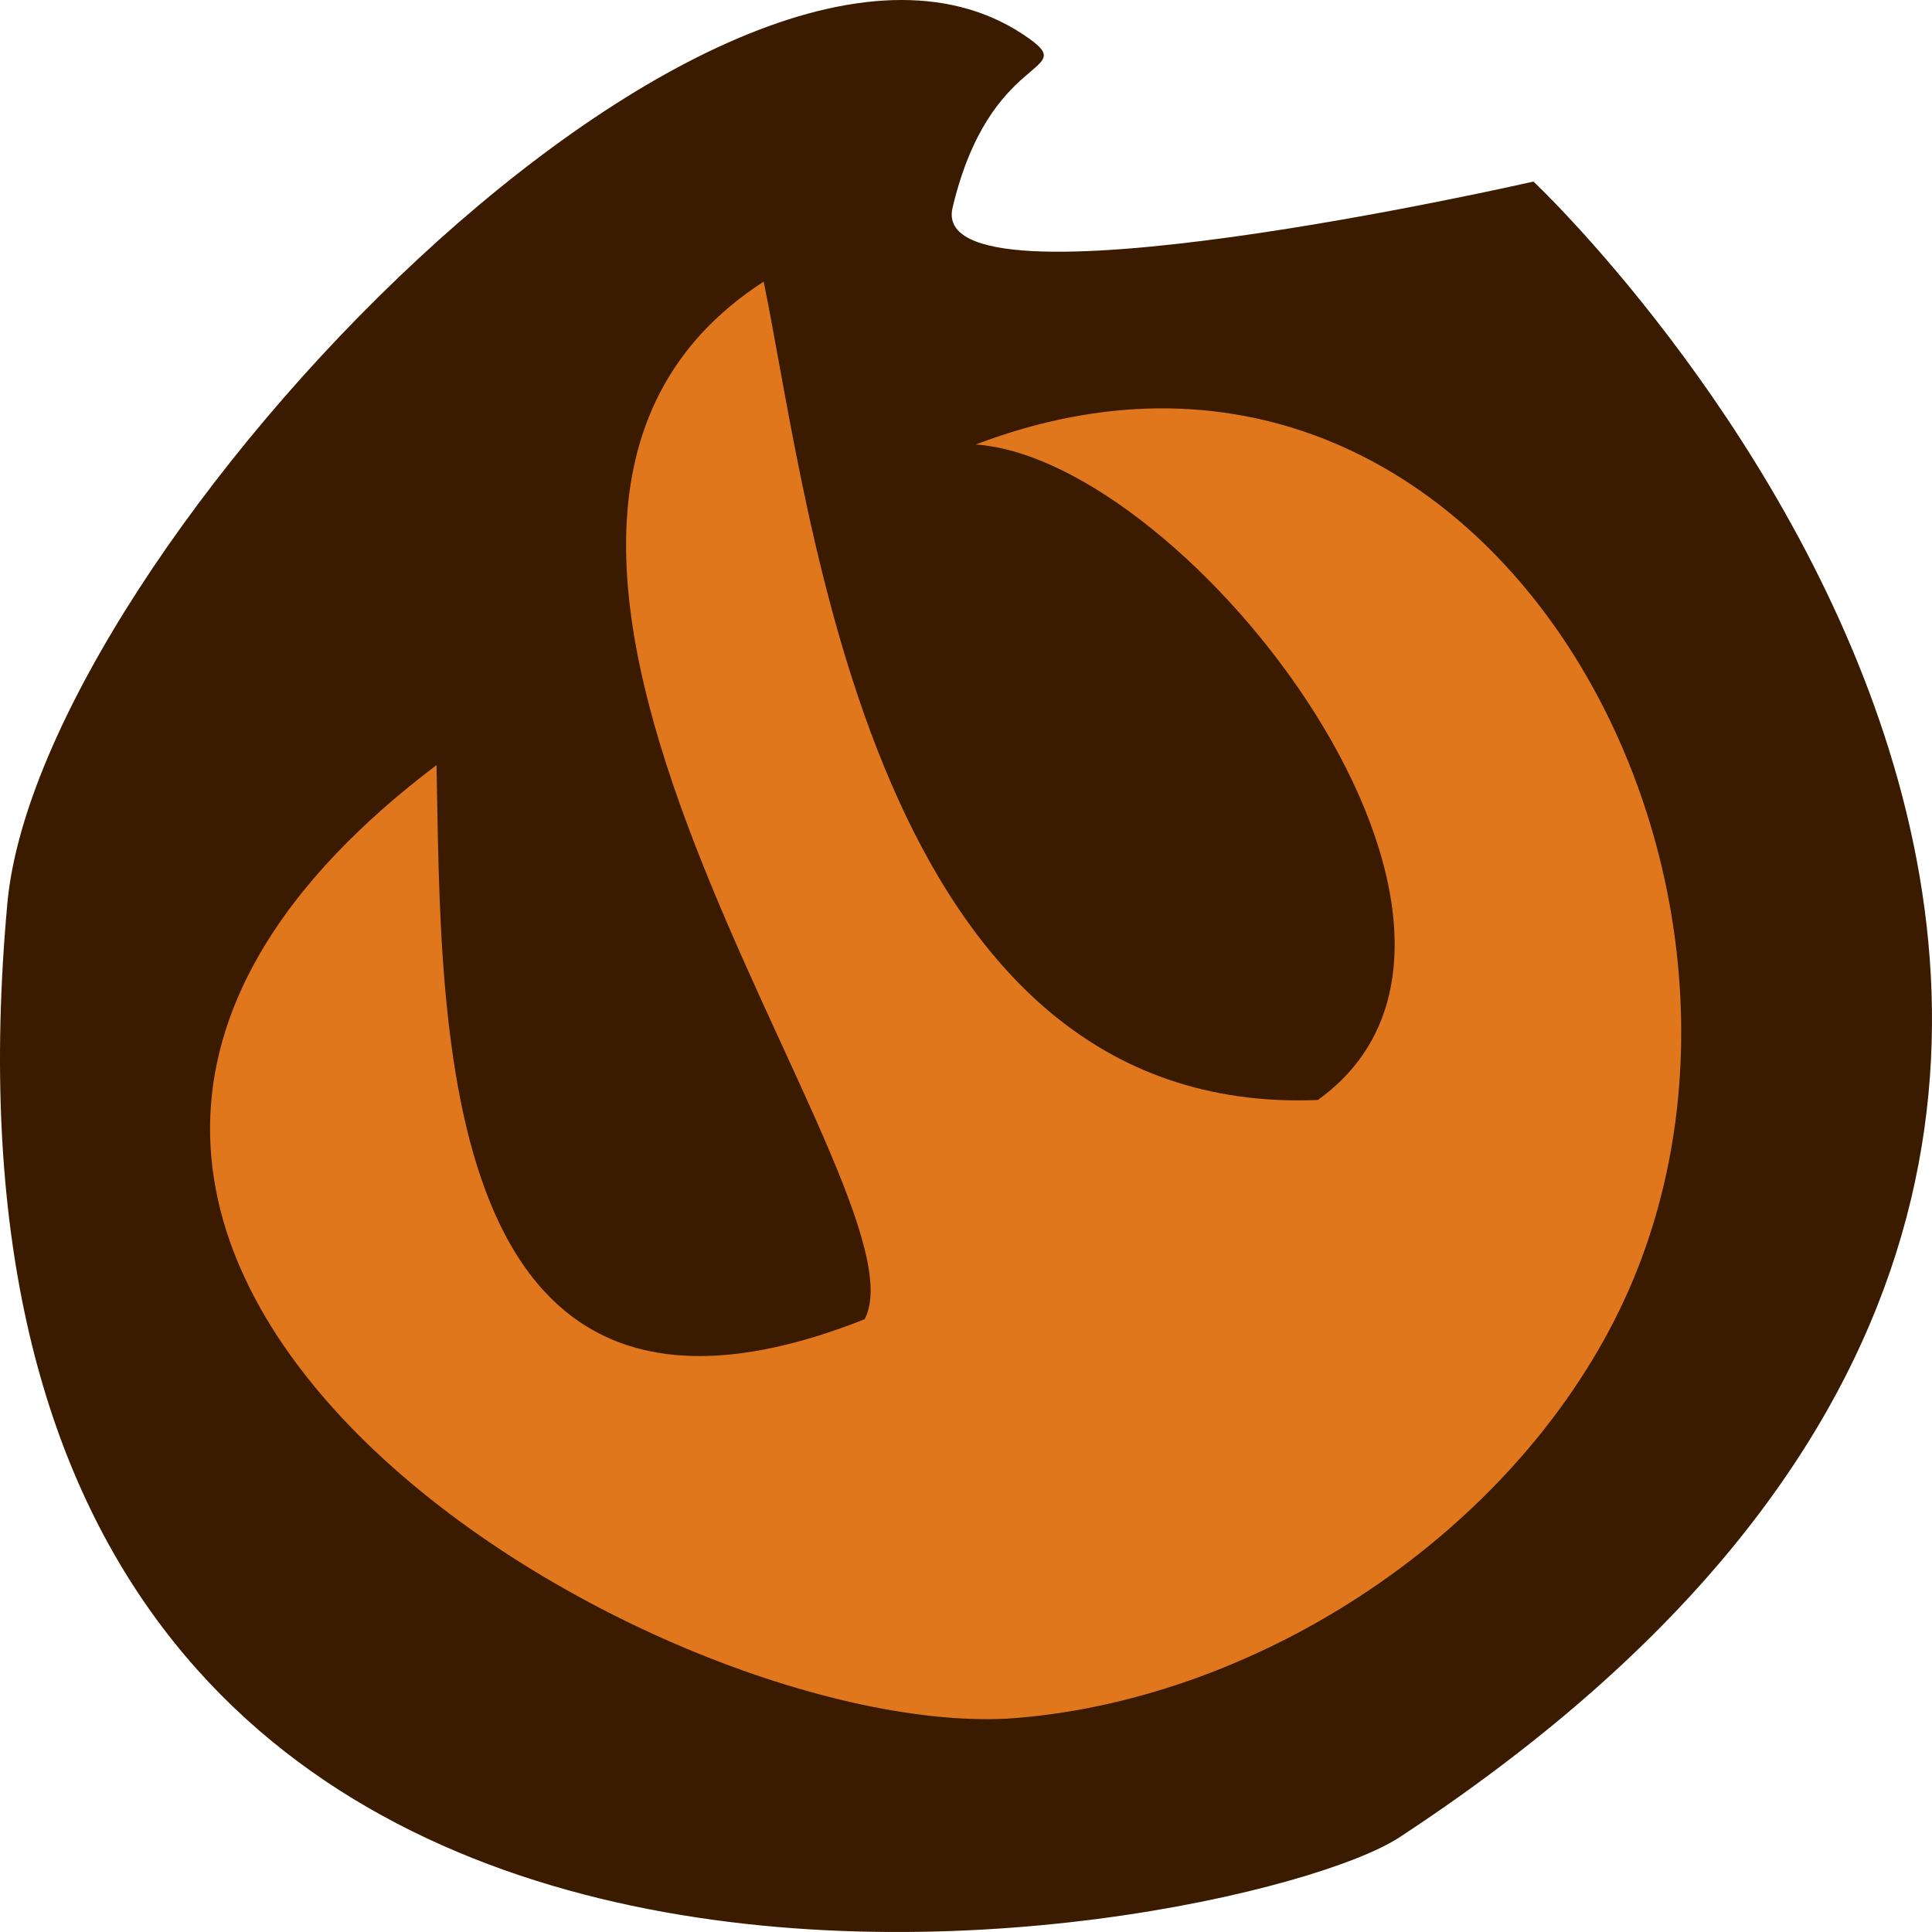
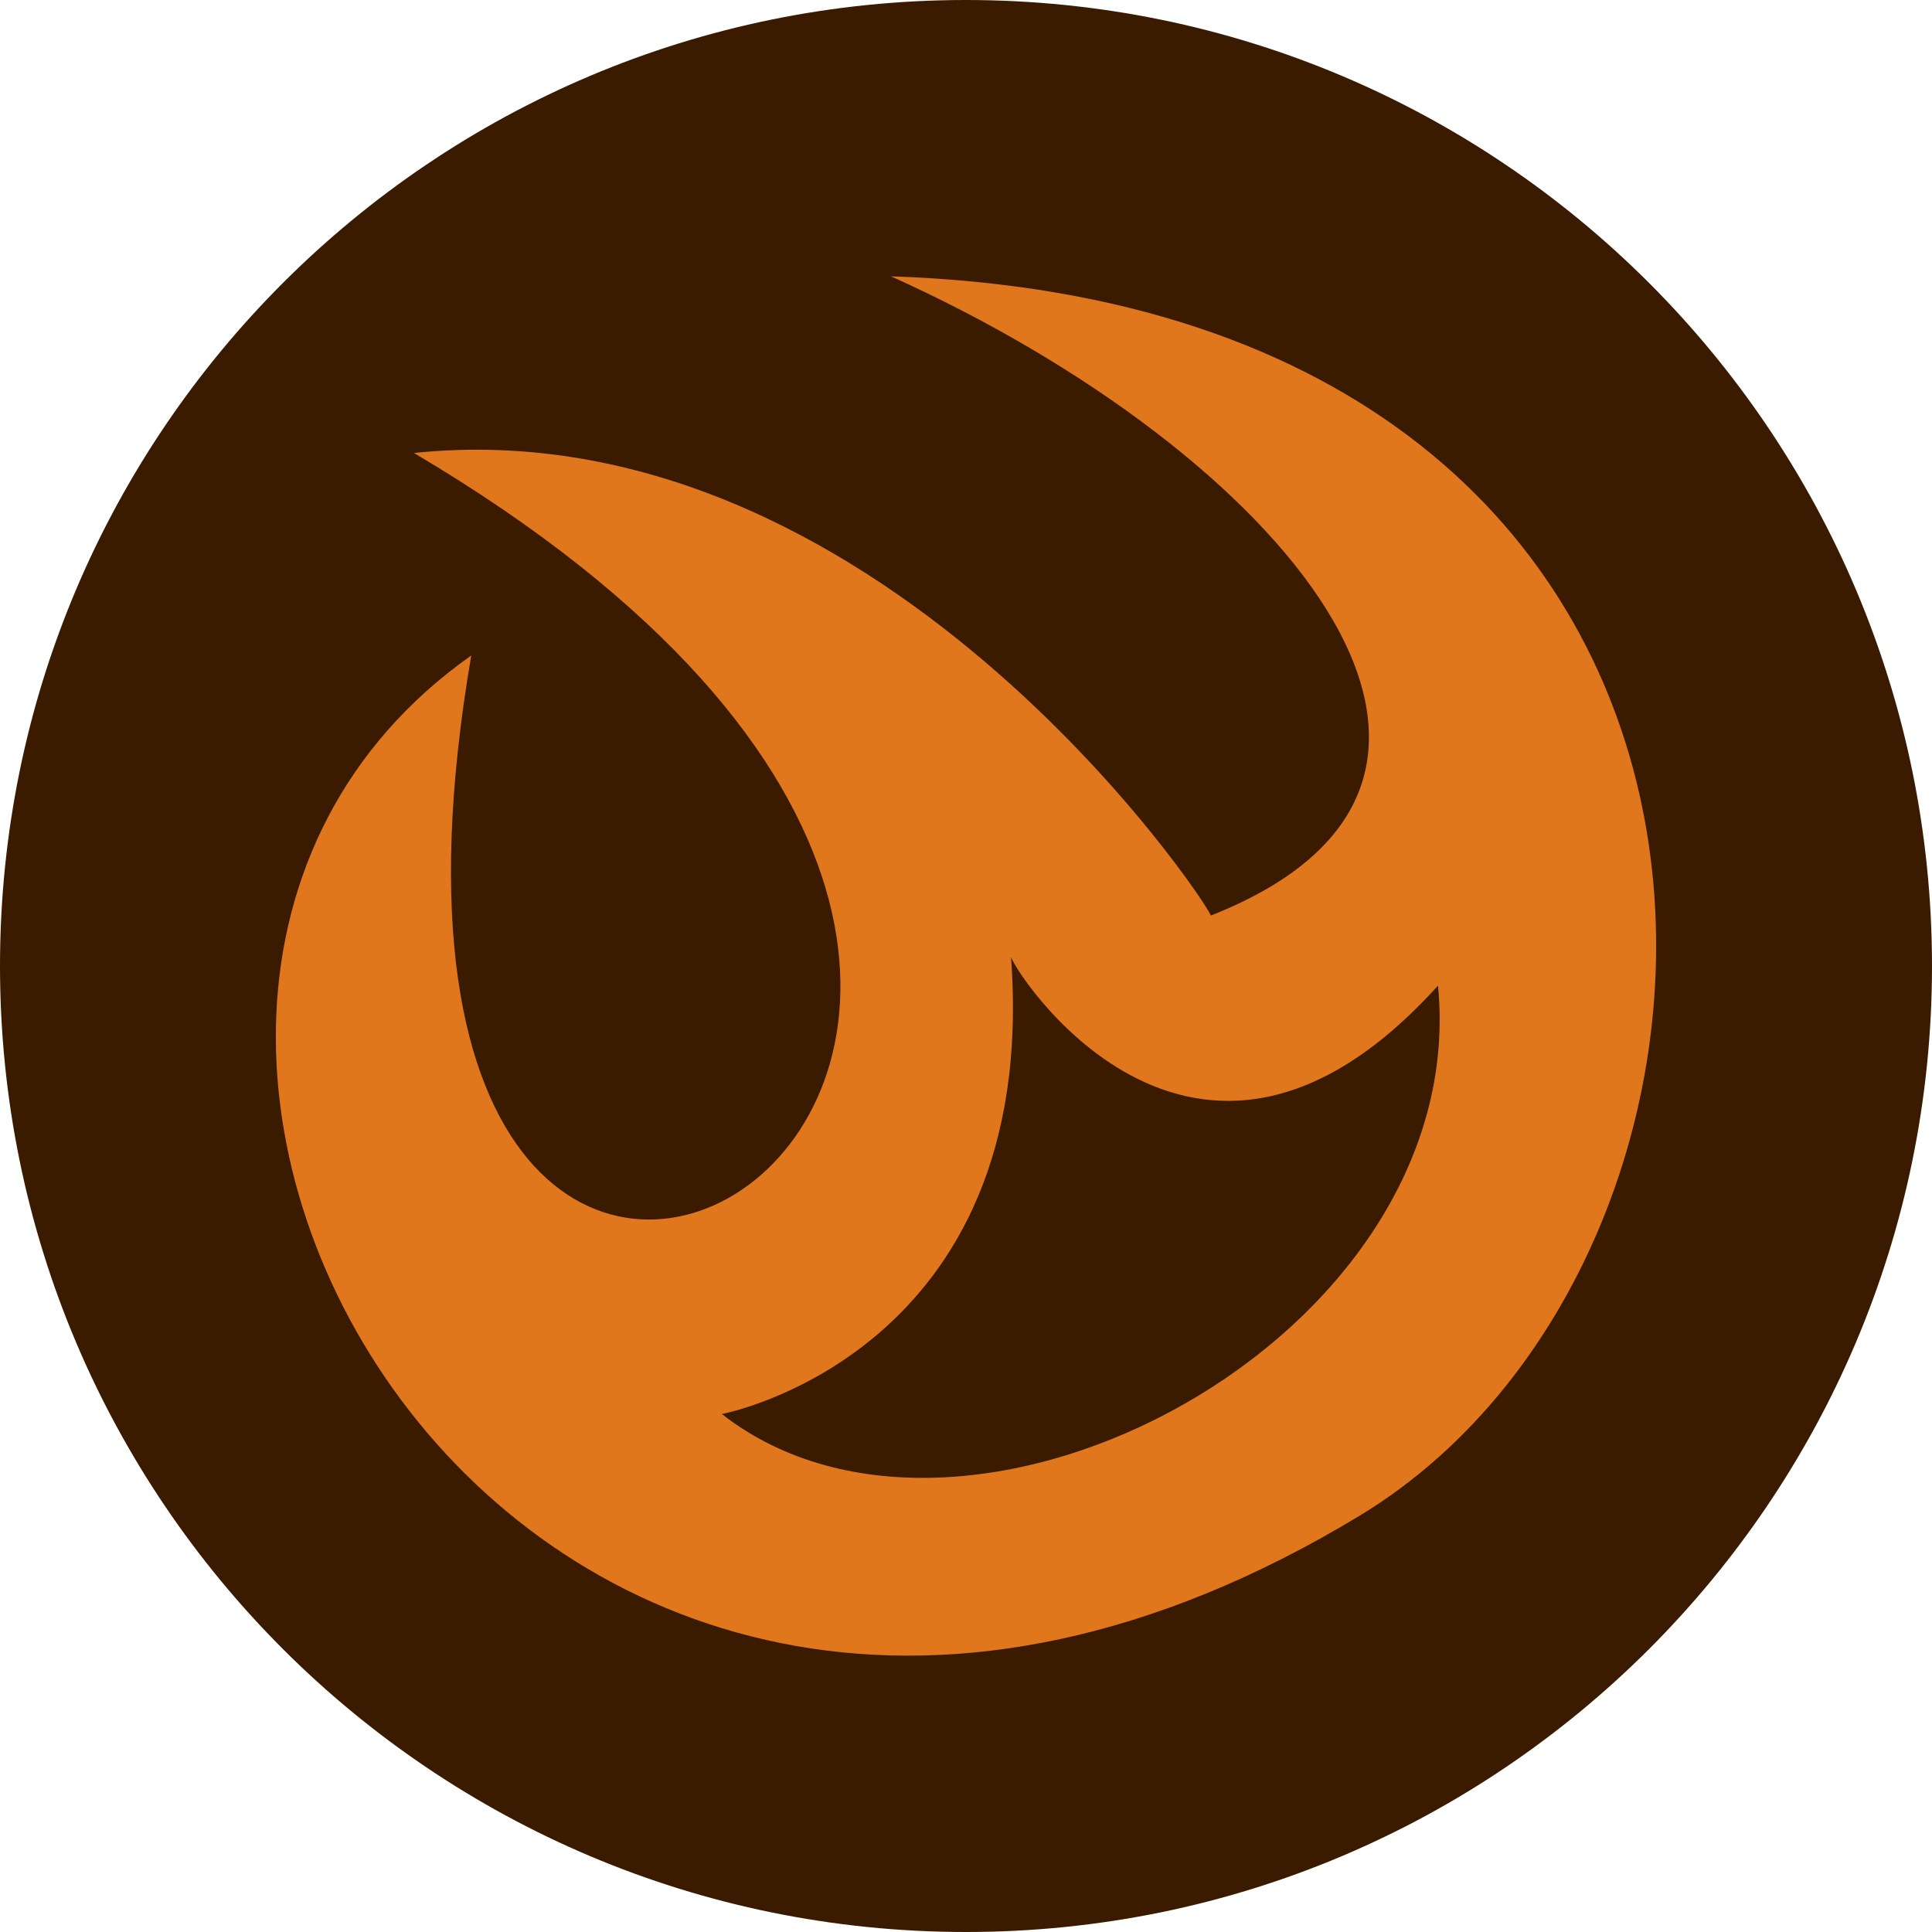
<svg xmlns="http://www.w3.org/2000/svg" width="160cm" height="160cm" viewBox="0 0 160 160" version="1.1" _id="SVGRoot" id="svg26">
  <defs _id="defs402" id="defs8" />
-   <path style="color:#000000;fill:#3b1b00;stroke-width:0.927;stroke-linecap:square;-inkscape-stroke:none;paint-order:stroke fill markers" d="M 85.243,3.204 C 60.557,-14.494 3.265,45.557 0.606,74.842 -9.185,182.698 102.642,160.852 115.888,152.164 208.173,91.635 127.016,15.005 126.99,15.037 c 0,0 -50.319,11.488 -48.101,2.156 C 81.96,4.269 89.323,6.129 85.243,3.204 Z" id="path1596" />
-   <path style="color:#000000;display:inline;fill:#e1771d;stroke-width:18.844;stroke-linecap:square;-inkscape-stroke:none;paint-order:stroke fill markers" d="M 63.245,23.322 C 31.274,44.011 77.331,98.528 71.601,109.256 35.775,123.445 36.584,84.654 36.15,63.362 -15.62,102.54 53.002,143.797 83.336,142.336 103.632,141.01 124.448,127.568 133.741,109.256 151.701,73.868 123.389,20.603 80.809,36.812 98.485,38.053 128.712,77.011 109.14,91.097 72.171,92.597 67.114,42.13 63.245,23.322 Z" id="path1598" />
+   <path id="path285" style="fill:#3b1b00;stroke-linecap:square;paint-order:stroke fill markers;stop-color:#000000" d="M 160,80 A 80,80 0 0 1 80,160 80,80 0 0 1 0,80 80,80 0 0 1 80,0 80,80 0 0 1 160,80 Z" />
+   <path id="path1598" style="color:#000000;display:inline;fill:#e1771d;stroke-width:17.227;stroke-linecap:square;-inkscape-stroke:none;paint-order:stroke fill markers" d="M 34.28,37.513 C 72.453,33.56 99.863,74.52 100.276,75.822 129.011,64.497 106.046,37.419 73.792,22.886 151.042,25.456 149.457,103.181 112.626,125.507 43.312,167.522 -3.384,84.208 39.027,54.285 23.884,142.77 118.38,87.249 34.28,37.513 Z M 83.723,79.181 C 86.211,112.124 59.78,117.104 59.78,117.104 80.071,132.971 121.942,110.792 119.089,81.623 98.642,104.258 83.442,79.602 83.723,79.181 Z" />
</svg>
